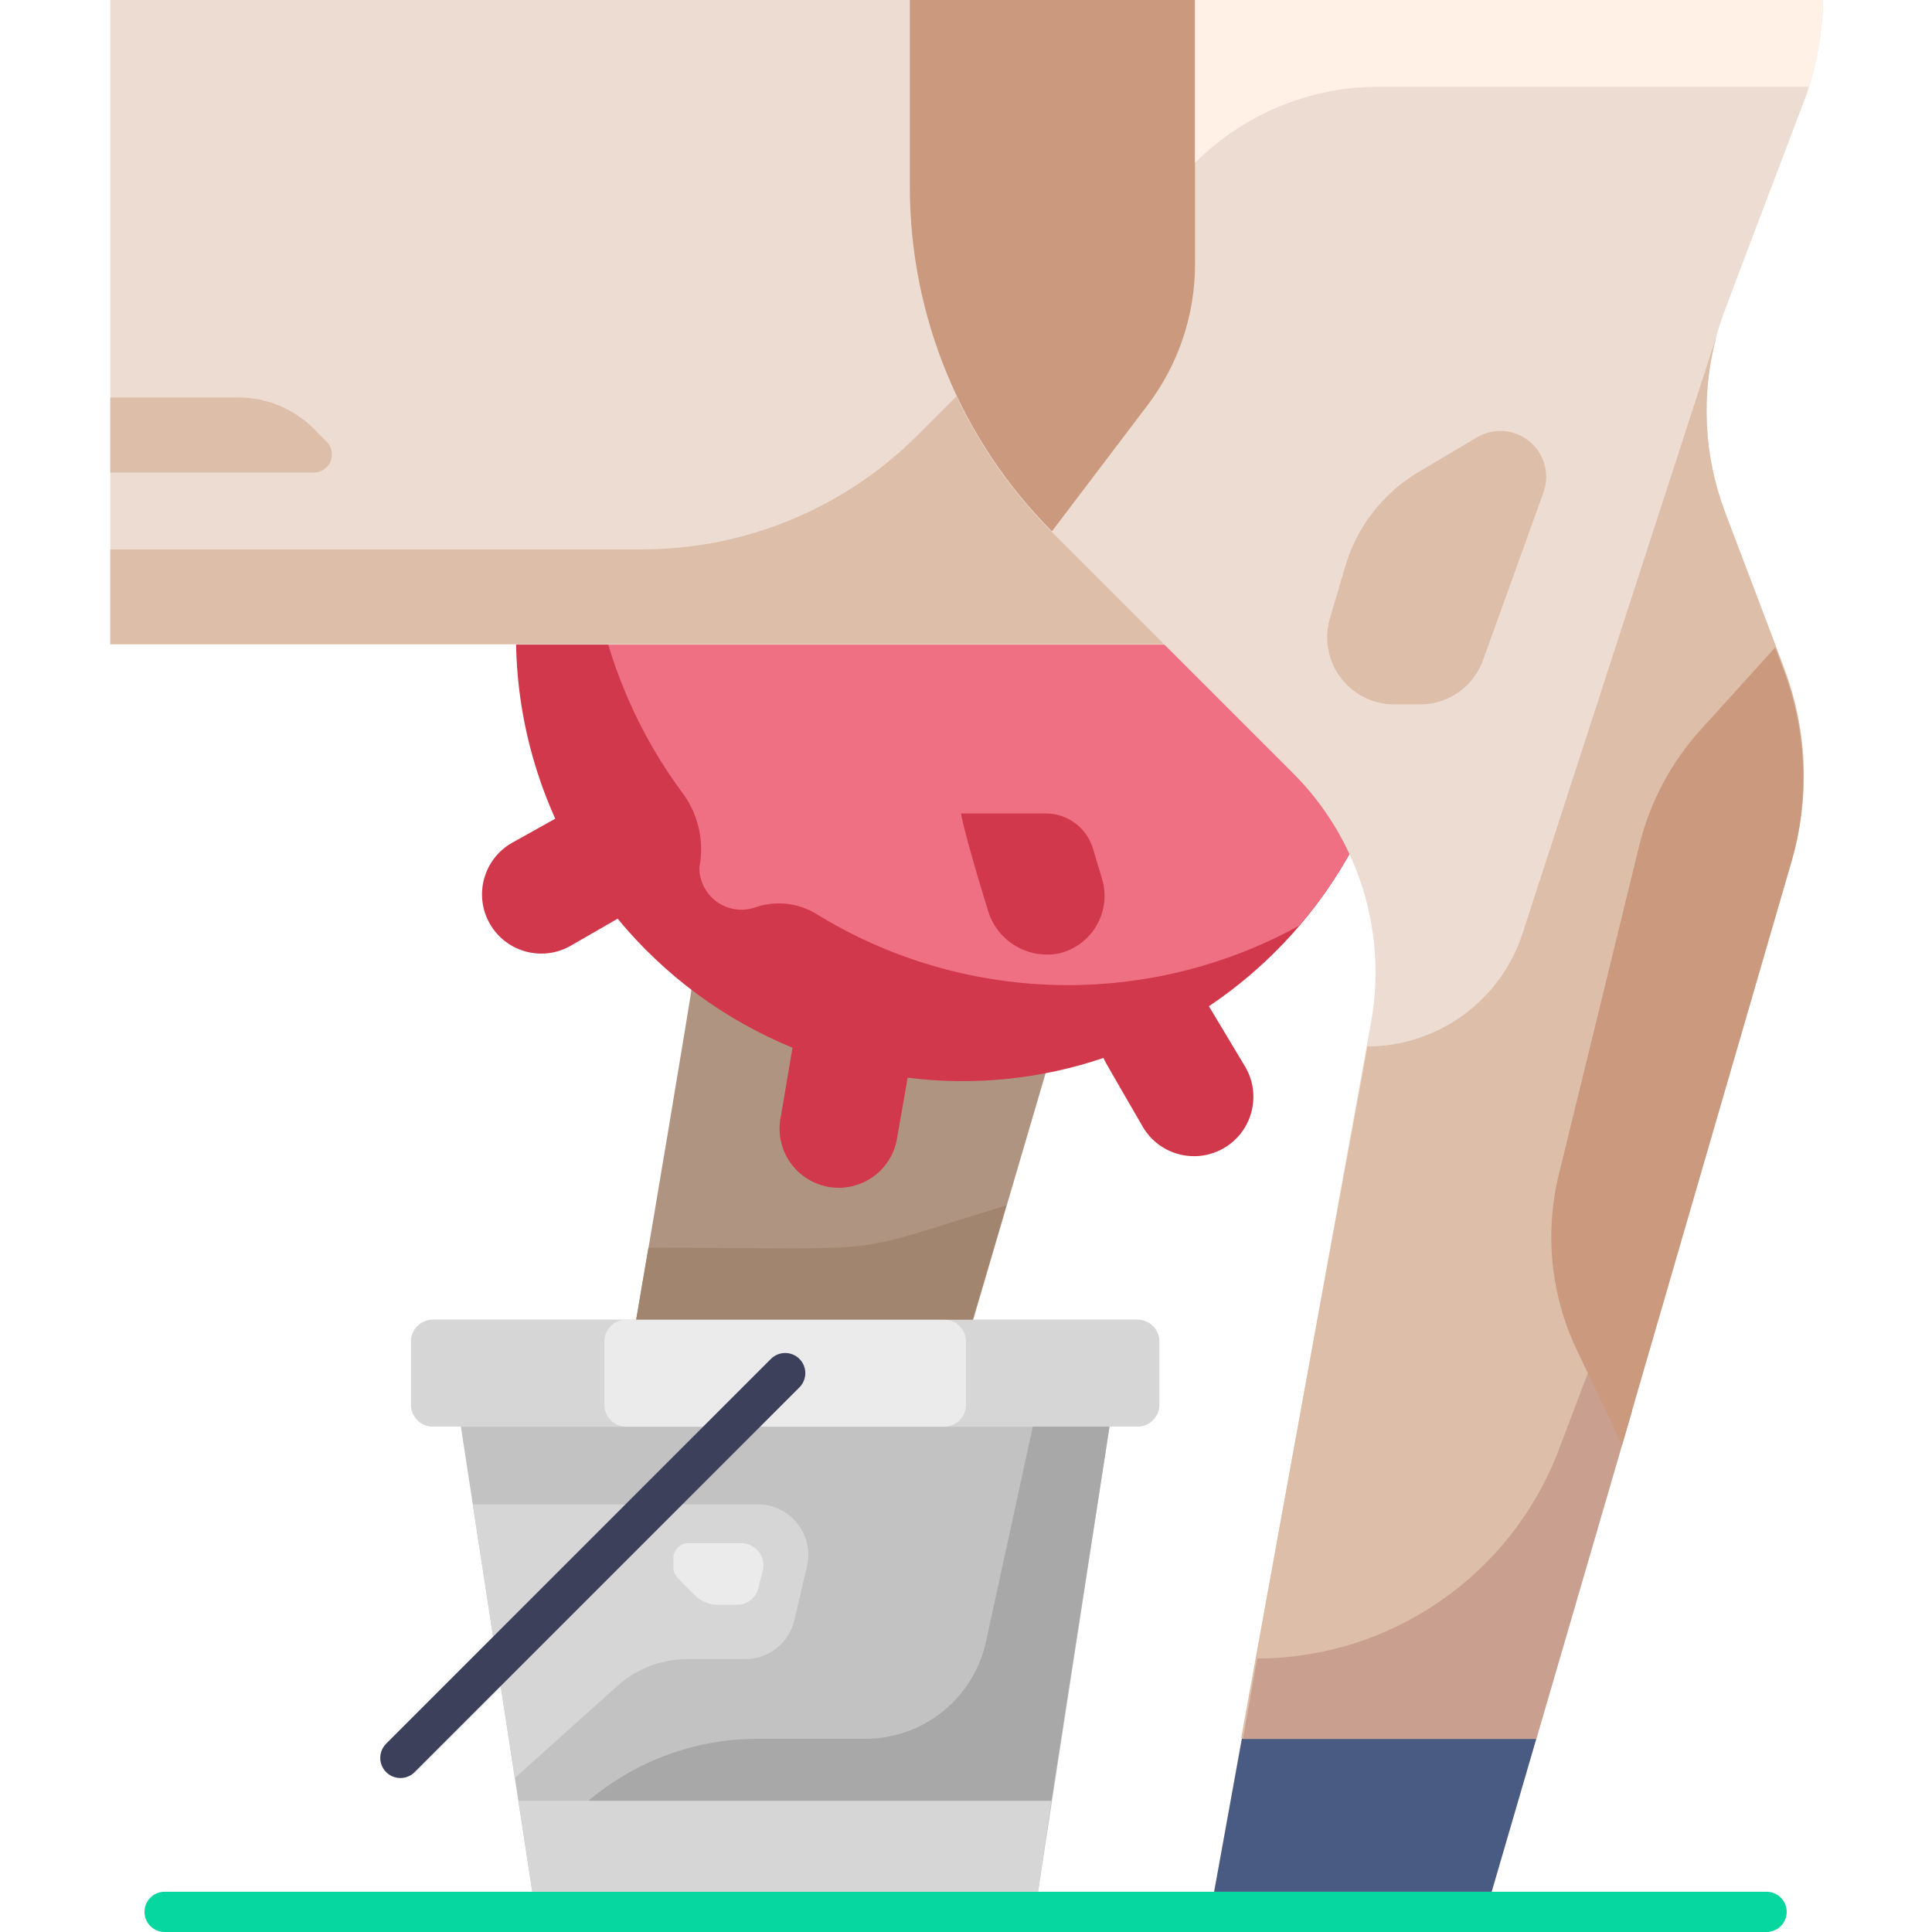
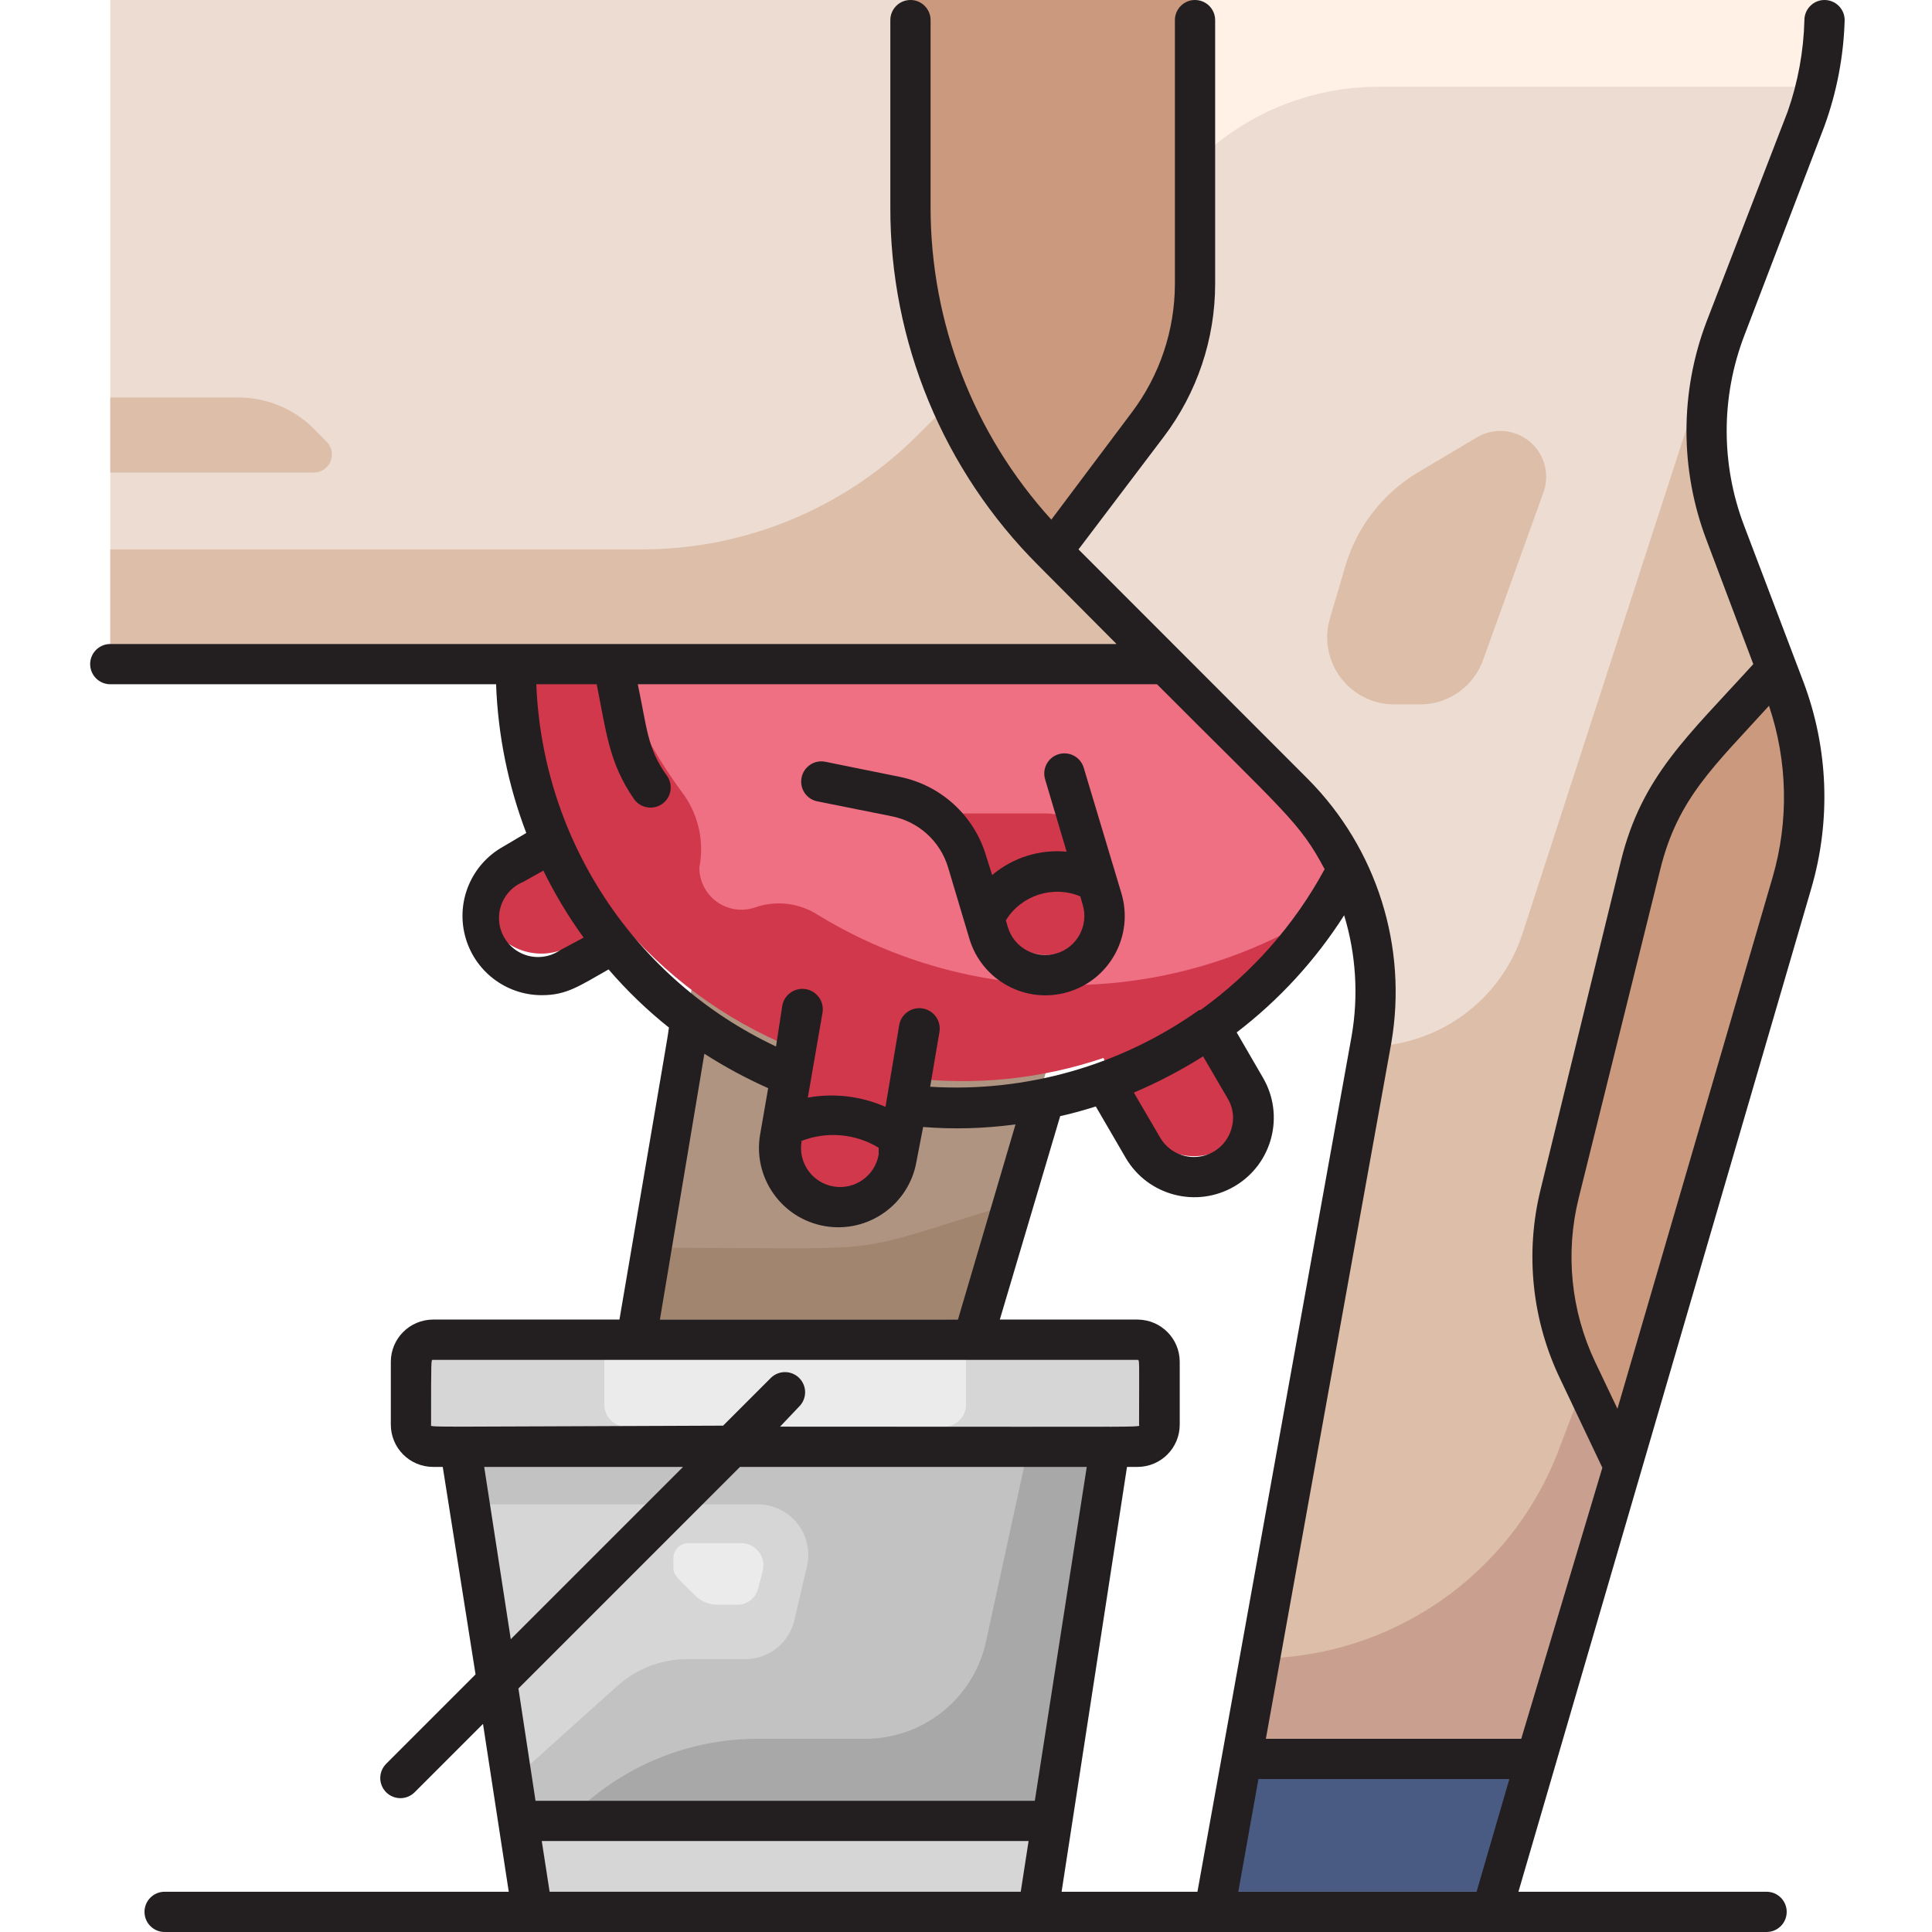
<svg xmlns="http://www.w3.org/2000/svg" height="512" viewBox="0 0 96 96" width="512">
  <g id="Cow_udder" data-name="Cow udder">
    <path d="m53.05 49.6-4.7 16h-16.74c.62-3.58 2.67-15.79 2.84-17z" fill="#b09482" />
    <path d="m69.88 31.65a22.13 22.13 0 0 1 -9.81 18.35l1.8 3a2.94 2.94 0 1 1 -5.08 3c-2.18-3.78-2-3.41-1.9-3.45a21.87 21.87 0 0 1 -9.79 1l-.51 2.92a2.94 2.94 0 1 1 -5.79-1l.58-3.41a22.15 22.15 0 0 1 -8.69-6.41l-2.36 1.36a2.94 2.94 0 1 1 -2.87-5.14l2.13-1.19a22.12 22.12 0 1 1 42.29-9.1z" fill="#d1384c" />
    <path d="m69.8 29.77a22 22 0 0 1 -5.25 16.23 23.85 23.85 0 0 1 -24.06-.63 3.58 3.58 0 0 0 -3-.27 2.09 2.09 0 0 1 -2.74-2 4.69 4.69 0 0 0 -.75-3.58 23.85 23.85 0 0 1 -3.66-21.52 22.13 22.13 0 0 1 39.46 11.77z" fill="#ef6f83" />
    <path d="m5.48 0h52.41v32.03h-52.41z" fill="#eddcd2" />
    <path d="m57.89 20.59v11.41h-52.41v-4.7h26.42a19.37 19.37 0 0 0 13.69-5.67l2-2z" fill="#ddbea9" />
    <path d="m5.48 23.48h10.16a.9.9 0 0 0 .64-1.48l-.7-.71a5.31 5.31 0 0 0 -3.73-1.54h-6.37z" fill="#ddbea9" />
    <path d="m90.59 0a15.65 15.65 0 0 1 -.9 4.9c-4.33 11.42-4.09 10.73-4.4 11.79a14.26 14.26 0 0 0 .44 8.78c2.82 7.44 2.39 6.3 2.94 7.77a15.12 15.12 0 0 1 .33 9.63c-14.12 48.54-12.06 41.49-14.88 51.13h-13.79c2-11.19 7.09-39.35 7.82-43.33a14 14 0 0 0 -3.89-12.24l-12-12a24.24 24.24 0 0 1 -7.06-17.1v-9.33z" fill="#eddcd2" />
    <path d="m61.71 86.39h14.63l-2.22 7.61h-13.79z" fill="#495a83" />
    <path d="m89 42.87c-6.62 22.68-6 20.66-12.7 43.53-15.77 0-14.64 0-14.62-.08 6.39-35.22 6.32-34.32 6.23-34.32a8.14 8.14 0 0 0 7.75-5.63l9.63-29.66a14.26 14.26 0 0 0 .44 8.78c2.82 7.44 2.39 6.3 2.94 7.77a15.12 15.12 0 0 1 .33 9.61z" fill="#ddbea9" />
-     <path d="m87.78 96h-79.6a1 1 0 0 1 0-2h79.6a1 1 0 0 1 0 2z" fill="#06d6a0" />
    <path d="m54.31 42.17a2.45 2.45 0 0 0 -2.31-1.75h-4.25c.24 1.32 1.53 5.43 1.33 4.78a3.06 3.06 0 0 0 3.56 2.17 2.94 2.94 0 0 0 2.12-3.7z" fill="#d1384c" />
    <path d="m59.38 0v13.11a11.58 11.58 0 0 1 -2.34 7l-4.77 6.29a24.24 24.24 0 0 1 -7.06-17.1v-9.3z" fill="#cb997e" />
    <path d="m22.9 70.89 3.55 23.11h25.13l3.55-23.11z" fill="#c2c2c2" />
    <path d="m25.76 89.48h26.48l-.66 4.52h-25.13z" fill="#d6d6d6" />
    <rect fill="#d6d6d6" height="5.32" rx="1.09" width="37.19" x="20.42" y="65.57" />
    <rect fill="#ebebeb" height="5.32" rx="1.09" width="17.97" x="30.03" y="65.57" />
    <path d="m78.9 68.23-1.43 3.77a16.08 16.08 0 0 1 -15 10.41l-.71 4h14.58l4.75-16.28z" fill="#c9a090" />
    <path d="m89 42.87-8.4 28.93-2.24-4.7a13.07 13.07 0 0 1 -.89-8.79l4-16.36a13.3 13.3 0 0 1 3-5.65l3.74-4.13.4 1.07a15.12 15.12 0 0 1 .39 9.63z" fill="#cb997e" />
    <path d="m50 59.9-1.67 5.67h-16.72c.22-1.28.42-2.47.61-3.57 12.7 0 9.4.44 17.78-2.1z" fill="#a1856e" />
    <path d="m51.32 70.89-2.32 10.65a6.14 6.14 0 0 1 -6 4.86h-5.36a13 13 0 0 0 -8.4 3.08h23l2.89-18.59z" fill="#a8a8a8" />
    <path d="m23.49 74.75h14.17a2.51 2.51 0 0 1 2.44 3.07l-.63 2.69a2.5 2.5 0 0 1 -2.47 1.93h-2.86a5.19 5.19 0 0 0 -3.46 1.33l-5.1 4.58z" fill="#d6d6d6" />
-     <path d="m19.89 88.35a1 1 0 0 1 -.71-1.7l19.13-19.13a1 1 0 0 1 1.41 0 1 1 0 0 1 0 1.42l-19.12 19.12a1 1 0 0 1 -.71.29z" fill="#3d405b" />
    <path d="m34.13 76.68h2.7a1.1 1.1 0 0 1 1.07 1.37l-.23.89a1.06 1.06 0 0 1 -1 .8h-1a1.61 1.61 0 0 1 -1.14-.47c-.91-.91-1.06-1-1.07-1.37v-.45a.76.76 0 0 1 .67-.77z" fill="#ebebeb" />
    <path d="m76.71 24.42-3 8.33a3.32 3.32 0 0 1 -3.11 2.25h-1.33a3.33 3.33 0 0 1 -3.19-4.26l.76-2.58a8.07 8.07 0 0 1 3.64-4.7l2.91-1.73a2.28 2.28 0 0 1 3.32 2.69z" fill="#ddbea9" />
    <path d="m90.59 0a15.82 15.82 0 0 1 -.7 4.31h-21.38a12.9 12.9 0 0 0 -9.13 3.78v-8.09z" fill="#fff1e6" />
+     <g fill="#231f20">
+       <path d="m86.66 26.11a13.24 13.24 0 0 1 0-9.4l4-10.46a16.8 16.8 0 0 0 1-5.25 1 1 0 0 0 -2 0 14.93 14.93 0 0 1 -.83 4.54l-4.04 10.46a15.28 15.28 0 0 0 0 10.82l2.33 6.18c-3.27 3.6-5.53 5.56-6.57 9.75l-4 16.36a14 14 0 0 0 1 9.46l2.07 4.36-4.03 13.47h-12.69l6.23-34.56a15 15 0 0 0 -4.13-13.12l-11.41-11.42 4.24-5.6a12.59 12.59 0 0 0 2.55-7.59v-13.11a1 1 0 0 0 -2 0v13.11a10.63 10.63 0 0 1 -2.14 6.38l-4 5.33a23.07 23.07 0 0 1 -6-15.53v-9.29a1 1 0 0 0 -2 0v9.29a25.06 25.06 0 0 0 7.35 17.8l3.89 3.91h-50a1 1 0 0 0 0 2h19.17a23.1 23.1 0 0 0 1.5 7.39l-1.15.68a3.94 3.94 0 0 0 1.93 7.38c1.24 0 1.87-.47 3.31-1.28a22.25 22.25 0 0 0 3 2.89c-.11.77.12-.66-2.46 14.51h-9.27a2.1 2.1 0 0 0 -2.09 2.09v3.13a2.1 2.1 0 0 0 2.09 2.1h.49l1.63 10.31-4.45 4.45a1 1 0 0 0 .71 1.7 1 1 0 0 0 .71-.29l3.4-3.4 1.28 8.34h-17.1a1 1 0 0 0 0 2h79.6a1 1 0 0 0 0-2h-12.33l14.55-49.85a16.2 16.2 0 0 0 -.39-10.27zm-19.5 25.38-7.66 42.51h-6.75l3.25-21.11h.53a2.1 2.1 0 0 0 2.09-2.1v-3.13a2.1 2.1 0 0 0 -2.09-2.09h-6.85l3-10.11c.6-.13 1.19-.3 1.77-.48l1.49 2.56a3.94 3.94 0 1 0 6.81-4l-1.3-2.24a22.68 22.68 0 0 0 5.34-5.82 13 13 0 0 1 .37 6.01zm-7.38 1 1.22 2.09a1.85 1.85 0 0 1 .2 1.47 1.94 1.94 0 0 1 -3.55.48l-1.31-2.24a23.91 23.91 0 0 0 3.44-1.8zm-31.94-5.28a1.94 1.94 0 1 1 -1.84-3.39l1-.56a22.49 22.49 0 0 0 2 3.33zm-1.19-13.21h3c.49 2.46.62 3.91 1.85 5.7a1 1 0 0 0 .83.43 1 1 0 0 0 .82-1.57c-1-1.37-1-2.42-1.46-4.56h25.8c6.38 6.4 7.09 6.85 8.33 9.19a20.86 20.86 0 0 1 -6.17 7s0 0 0 0 0 0-.07 0a20.86 20.86 0 0 1 -13.36 3.81l.46-2.72a1 1 0 0 0 -2-.34l-.68 4.06a6.65 6.65 0 0 0 -3.86-.46l.73-4.22a1 1 0 0 0 -2-.34l-.31 2.02a20.79 20.79 0 0 1 -11.91-18zm13.13 22.71a4.35 4.35 0 0 1 3.88.32v.34a1.94 1.94 0 0 1 -3.83-.66zm-4.78-4.35a23.5 23.5 0 0 0 3.17 1.71l-.4 2.3a3.94 3.94 0 0 0 7.77 1.34l.33-1.71a21.41 21.41 0 0 0 4.59-.13l-2.86 9.7h-14.81zm-13.58 18.43c0-3.34 0-3.22.09-3.22h35c.13 0 .09-.08.09 3.22 0 .15 1.15.1-17.84.1l.95-1a1 1 0 0 0 0-1.42 1 1 0 0 0 -1.41 0l-2.37 2.37c-15.35.05-14.51.1-14.51-.05zm2.64 2.1h9.88l-8.56 8.56zm12.71 0h17.23l-2.58 16.59h-24.81l-.85-5.58zm-9.46 21.11-.39-2.52h24.19l-.39 2.52zm34.22 0 1-5.6h12.47l-1.63 5.6zm26.55-50.41-7.71 26.41-1.11-2.33a12.16 12.16 0 0 1 -.82-8.12l4.06-16.36c.87-3.54 2.71-5.15 5.4-8.12a14.24 14.24 0 0 1 .18 8.52z" />
+       <path d="m40.57 39.81 3.74.75a3.66 3.66 0 0 1 2.8 2.54l1.06 3.55a3.94 3.94 0 0 0 7.55-2.27l-1.87-6.23a1 1 0 0 0 -1.92.57l1.07 3.6a5 5 0 0 0 -3.7 1.16l-.3-.95a5.64 5.64 0 0 0 -4.3-3.93l-3.7-.75a1 1 0 0 0 -1.17.79 1 1 0 0 0 .74 1.17zm13.11 4.73.12.42a1.94 1.94 0 0 1 -3.72 1.11l-.1-.34a3 3 0 0 1 3.7-1.19z" />
+     </g>
  </g>
</svg>
